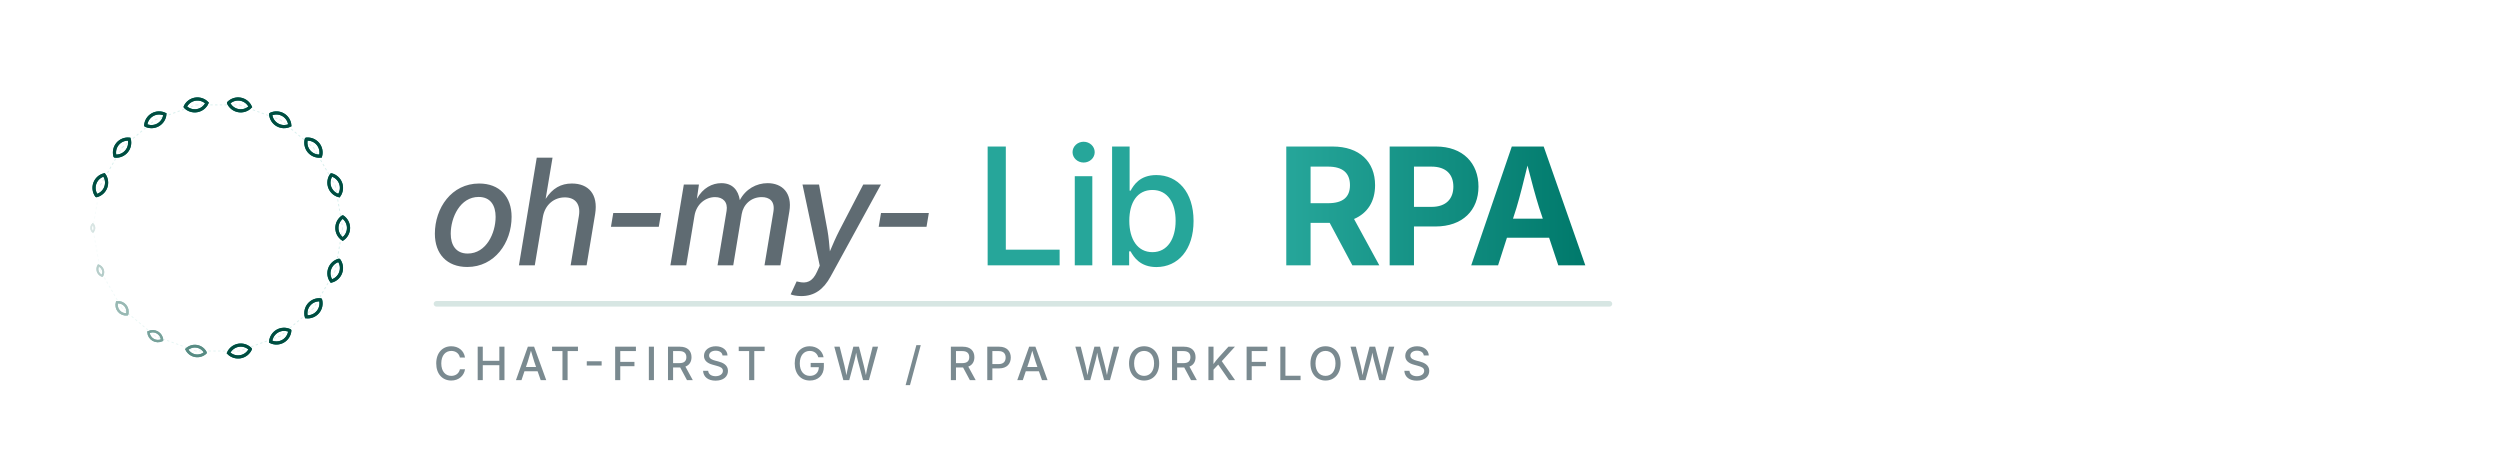
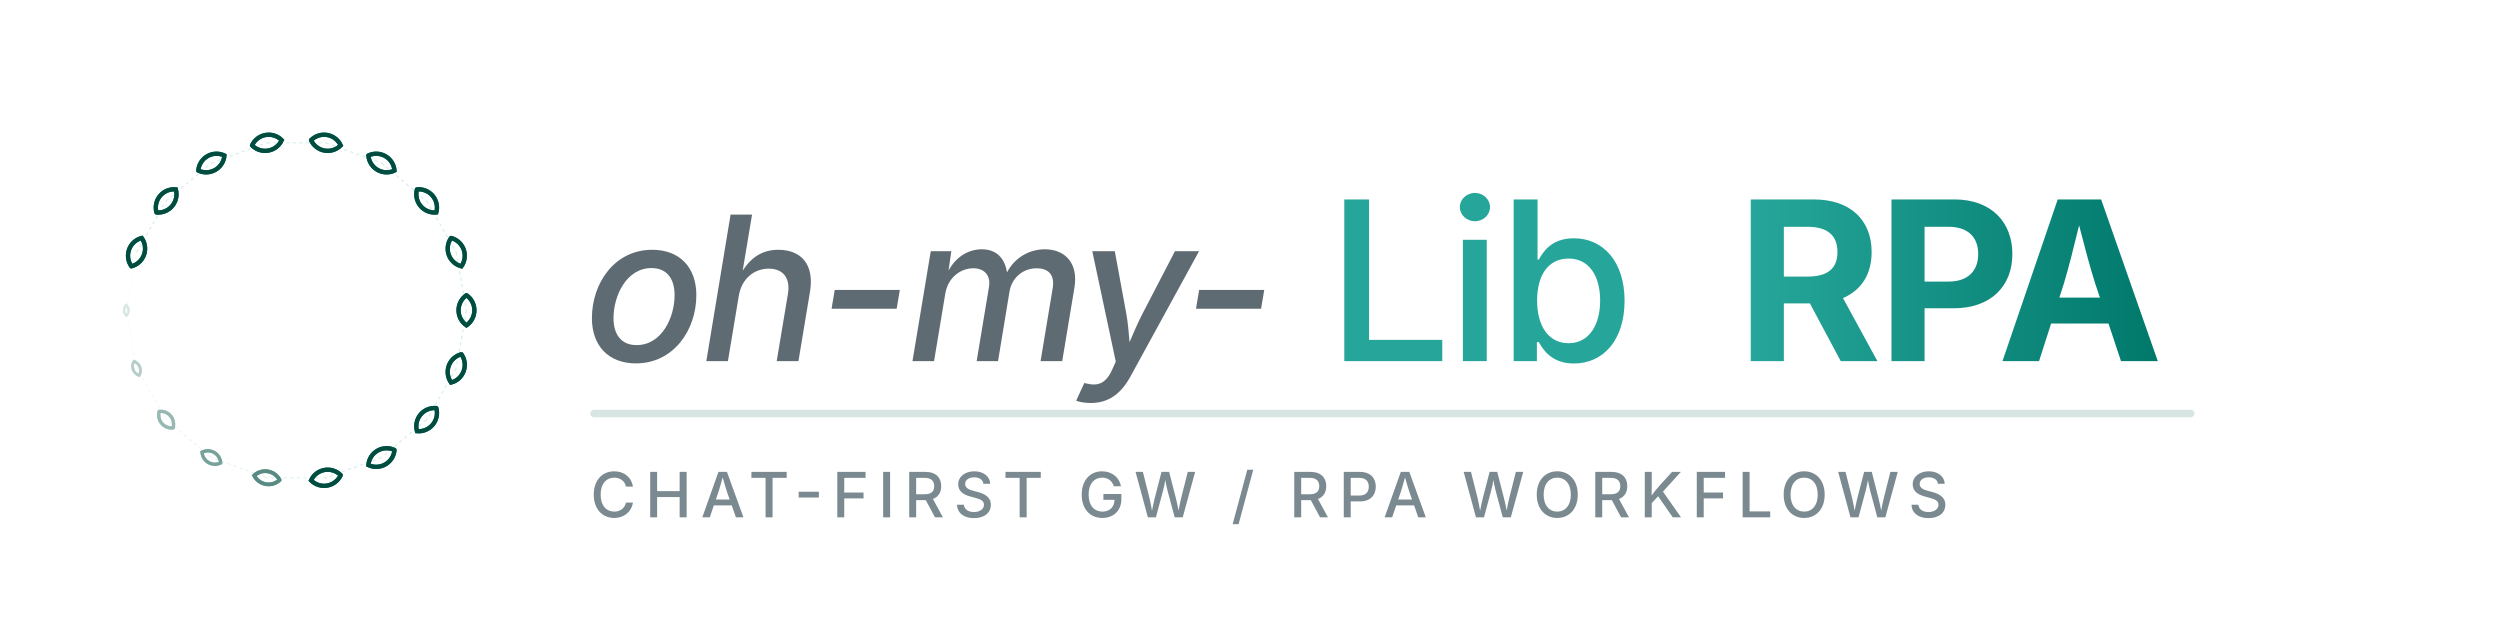
- <svg xmlns="http://www.w3.org/2000/svg" viewBox="0 0 980 180" width="980" height="180" role="img" aria-label="oh-my-LibRPA wordmark">
+ <svg xmlns="http://www.w3.org/2000/svg" viewBox="0 0 720 180" width="720" height="180" role="img" aria-label="oh-my-LibRPA wordmark">
  <defs>
    <linearGradient id="oml-text-main" x1="0%" y1="0%" x2="100%" y2="0%">
      <stop offset="0%" stop-color="#26A69A" />
      <stop offset="100%" stop-color="#00796B" />
    </linearGradient>
    <g id="b-full" fill="none" stroke-width="4" stroke-linecap="round">
      <path d="M-14,0 A17,17 0 0,1 14,0 A17,17 0 0,1 -14,0" stroke="#00796B" />
      <path d="M-14,0 A17,17 0 0,0 14,0 A17,17 0 0,0 -14,0" stroke="#004D40" />
    </g>
    <g id="b-md" fill="none" stroke-width="3.5" stroke-linecap="round">
      <path d="M-12,0 A15,15 0 0,1 12,0 A15,15 0 0,1 -12,0" stroke="#00796B" />
      <path d="M-12,0 A15,15 0 0,0 12,0 A15,15 0 0,0 -12,0" stroke="#004D40" />
    </g>
    <g id="b-sm" fill="none" stroke-width="3" stroke-linecap="round">
      <path d="M-10,0 A12,12 0 0,1 10,0 A12,12 0 0,1 -10,0" stroke="#00796B" />
      <path d="M-10,0 A12,12 0 0,0 10,0 A12,12 0 0,0 -10,0" stroke="#004D40" />
    </g>
    <g id="b-xs" fill="none" stroke-width="2.5" stroke-linecap="round">
      <path d="M-7,0 A9,9 0 0,1 7,0 A9,9 0 0,1 -7,0" stroke="#00796B" />
      <path d="M-7,0 A9,9 0 0,0 7,0 A9,9 0 0,0 -7,0" stroke="#004D40" />
    </g>
    <g id="b-xxs" fill="none" stroke-width="2" stroke-linecap="round">
      <path d="M-5,0 A7,7 0 0,1 5,0 A7,7 0 0,1 -5,0" stroke="#00796B" />
      <path d="M-5,0 A7,7 0 0,0 5,0 A7,7 0 0,0 -5,0" stroke="#004D40" />
    </g>
  </defs>
  <g transform="translate(6,10) scale(0.31)">
    <line x1="107.5" y1="202.0" x2="135.0" y2="154.4" stroke="#26A69A" stroke-width="1.2" opacity="0.18" stroke-dasharray="3,3" />
    <line x1="135.0" y1="154.4" x2="177.0" y2="119.2" stroke="#26A69A" stroke-width="1.2" opacity="0.18" stroke-dasharray="3,3" />
    <line x1="177.0" y1="119.2" x2="228.6" y2="100.4" stroke="#26A69A" stroke-width="1.2" opacity="0.18" stroke-dasharray="3,3" />
    <line x1="228.6" y1="100.4" x2="283.4" y2="100.4" stroke="#26A69A" stroke-width="1.2" opacity="0.18" stroke-dasharray="3,3" />
    <line x1="283.4" y1="100.4" x2="335.0" y2="119.2" stroke="#26A69A" stroke-width="1.2" opacity="0.18" stroke-dasharray="3,3" />
    <line x1="335.0" y1="119.2" x2="377.0" y2="154.4" stroke="#26A69A" stroke-width="1.2" opacity="0.18" stroke-dasharray="3,3" />
    <line x1="377.0" y1="154.4" x2="404.5" y2="202.0" stroke="#26A69A" stroke-width="1.2" opacity="0.18" stroke-dasharray="3,3" />
    <line x1="404.5" y1="202.0" x2="414.0" y2="256.0" stroke="#26A69A" stroke-width="1.2" opacity="0.18" stroke-dasharray="3,3" />
    <line x1="414.0" y1="256.0" x2="404.5" y2="310.0" stroke="#26A69A" stroke-width="1.2" opacity="0.18" stroke-dasharray="3,3" />
    <line x1="404.5" y1="310.0" x2="377.0" y2="357.6" stroke="#26A69A" stroke-width="1.2" opacity="0.18" stroke-dasharray="3,3" />
    <line x1="377.0" y1="357.6" x2="335.0" y2="392.8" stroke="#26A69A" stroke-width="1.2" opacity="0.18" stroke-dasharray="3,3" />
    <line x1="335.0" y1="392.8" x2="283.4" y2="411.6" stroke="#26A69A" stroke-width="1.2" opacity="0.18" stroke-dasharray="3,3" />
    <line x1="283.4" y1="411.6" x2="228.6" y2="411.6" stroke="#26A69A" stroke-width="1.2" opacity="0.14" stroke-dasharray="3,3" />
    <line x1="228.6" y1="411.6" x2="177.0" y2="392.8" stroke="#26A69A" stroke-width="1.2" opacity="0.12" stroke-dasharray="3,3" />
    <line x1="177.0" y1="392.8" x2="135.0" y2="357.6" stroke="#26A69A" stroke-width="1.2" opacity="0.10" stroke-dasharray="3,3" />
    <line x1="135.0" y1="357.6" x2="107.5" y2="310.0" stroke="#26A69A" stroke-width="1.2" opacity="0.07" stroke-dasharray="3,3" />
    <line x1="107.5" y1="310.0" x2="98.0" y2="256.0" stroke="#26A69A" stroke-width="1.2" opacity="0.04" stroke-dasharray="3,3" />
    <line x1="98.0" y1="256.0" x2="107.5" y2="202.0" stroke="#26A69A" stroke-width="1.2" opacity="0.04" stroke-dasharray="3,3" />
    <use href="#b-full" transform="translate(107.5,202.0) rotate(290.0)" opacity="1.0" />
    <use href="#b-full" transform="translate(135.0,154.4) rotate(310.0)" opacity="1.0" />
    <use href="#b-full" transform="translate(177.0,119.2) rotate(330.0)" opacity="1.0" />
    <use href="#b-full" transform="translate(228.6,100.4) rotate(350.0)" opacity="1.0" />
    <use href="#b-full" transform="translate(283.4,100.4) rotate(370.0)" opacity="1.0" />
    <use href="#b-full" transform="translate(335.0,119.2) rotate(390.0)" opacity="1.0" />
    <use href="#b-full" transform="translate(377.0,154.4) rotate(410.0)" opacity="1.0" />
    <use href="#b-full" transform="translate(404.5,202.0) rotate(430.0)" opacity="1.0" />
    <use href="#b-full" transform="translate(414.0,256.0) rotate(450.0)" opacity="1.0" />
    <use href="#b-full" transform="translate(404.5,310.0) rotate(470.0)" opacity="1.0" />
    <use href="#b-full" transform="translate(377.0,357.6) rotate(490.0)" opacity="1.0" />
    <use href="#b-full" transform="translate(335.0,392.8) rotate(510.0)" opacity="1.0" />
    <use href="#b-full" transform="translate(283.4,411.6) rotate(530.0)" opacity="1.0" />
    <use href="#b-md" transform="translate(228.6,411.6) rotate(550.0)" opacity="0.65" />
    <use href="#b-sm" transform="translate(177.0,392.8) rotate(570.0)" opacity="0.53" />
    <use href="#b-sm" transform="translate(135.0,357.6) rotate(590.0)" opacity="0.40" />
    <use href="#b-xs" transform="translate(107.5,310.0) rotate(610.0)" opacity="0.28" />
    <use href="#b-xxs" transform="translate(98.0,256.0) rotate(630.0)" opacity="0.15" />
  </g>
  <g font-family="Inter, 'IBM Plex Sans', 'Helvetica Neue', Arial, sans-serif">
    <text x="168" y="104" font-size="58" font-weight="500" font-style="italic" letter-spacing="-1.2" fill="#5F6B72">oh-my-</text>
    <text x="382" y="104" font-size="64" font-weight="500" letter-spacing="-1.5" fill="#26A69A">Lib</text>
    <text x="500" y="104" font-size="64" font-weight="750" letter-spacing="-1.5" fill="url(#oml-text-main)">RPA</text>
    <rect x="170" y="118" width="462" height="2.2" rx="1.1" fill="#D7E6E3" />
    <text x="170" y="149" font-size="18" font-weight="500" letter-spacing="2.6" fill="#7A8A90">CHAT-FIRST GW / RPA WORKFLOWS</text>
  </g>
</svg>
